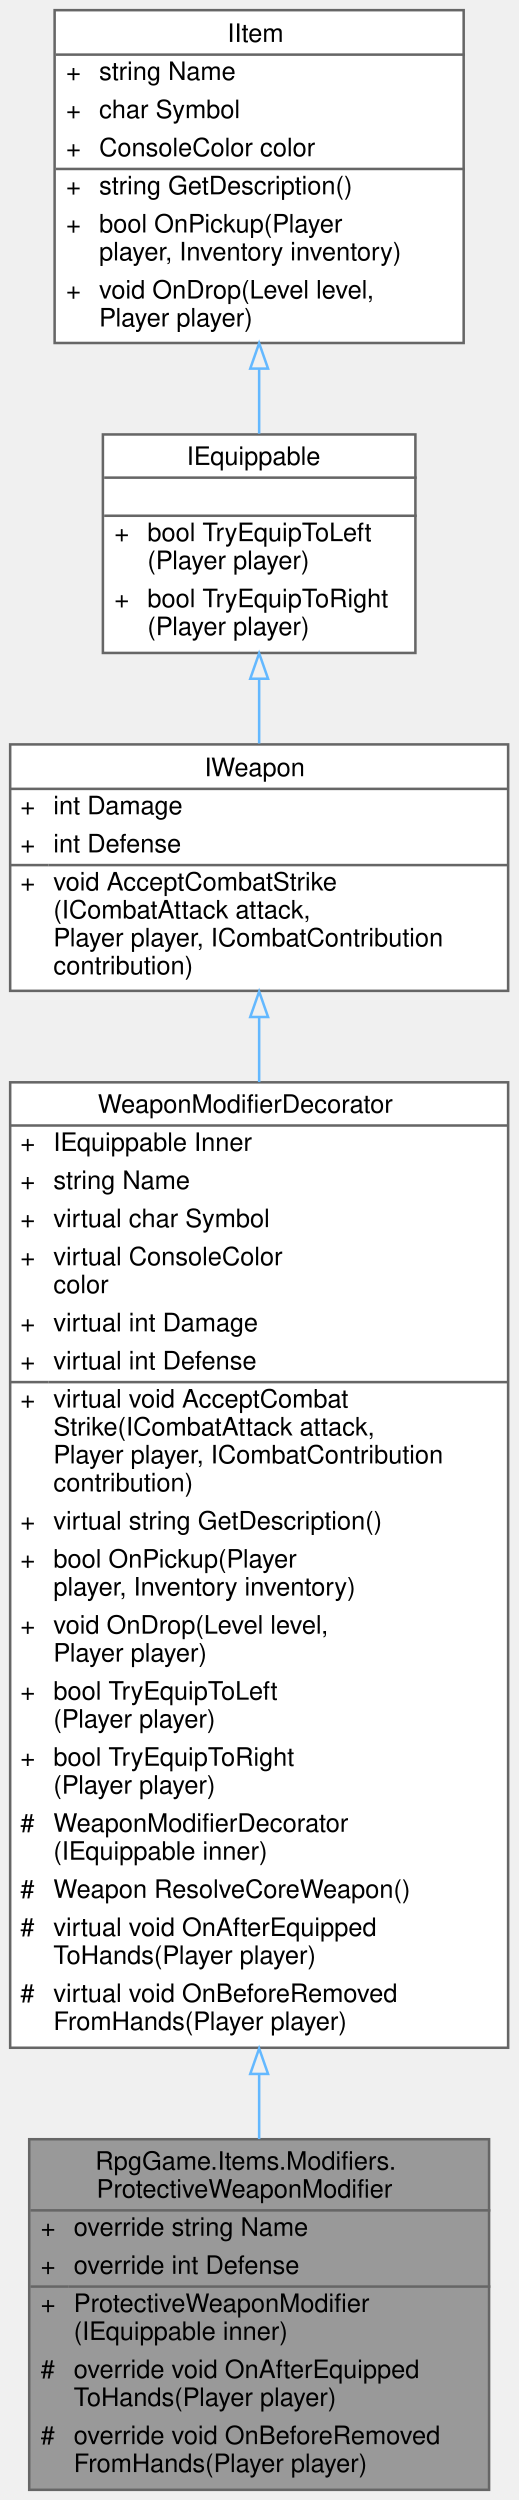
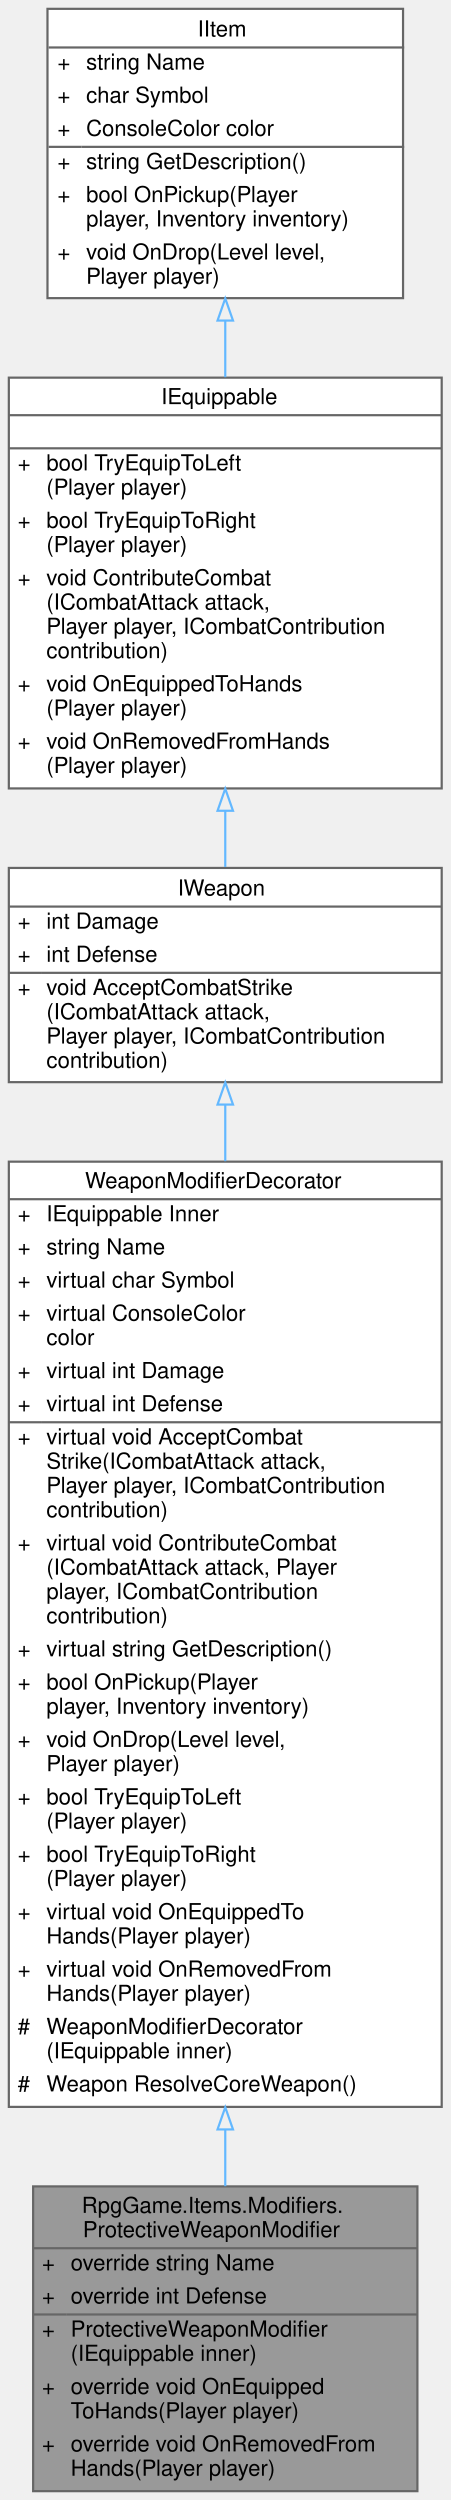
- <svg xmlns="http://www.w3.org/2000/svg" xmlns:xlink="http://www.w3.org/1999/xlink" width="204pt" height="984pt" viewBox="0.00 0.00 204.00 984.00">
-   <g id="graph0" class="graph" transform="scale(1 1) rotate(0) translate(4 980)">
+ <svg xmlns="http://www.w3.org/2000/svg" xmlns:xlink="http://www.w3.org/1999/xlink" width="204pt" height="1132pt" viewBox="0.00 0.00 204.00 1132.00">
+   <g id="graph0" class="graph" transform="scale(1 1) rotate(0) translate(4 1128)">
    <g id="Node000001" class="node">
      <g id="a_Node000001">
        <a xlink:title="Decorator that increases the player's wisdom by 5 while this stack is equipped. Name gains a &quot;(Protec...">
-           <polygon fill="#999999" stroke="transparent" points="188.5,-138 7.5,-138 7.5,0 188.5,0 188.5,-138" />
-           <text text-anchor="start" x="33.5" y="-126" font-family="Helvetica,sans-Serif" font-size="10.00">RpgGame.Items.Modifiers.</text>
-           <text text-anchor="start" x="34" y="-115" font-family="Helvetica,sans-Serif" font-size="10.00">ProtectiveWeaponModifier</text>
-           <text text-anchor="start" x="12" y="-100" font-family="Helvetica,sans-Serif" font-size="10.00">+</text>
-           <text text-anchor="start" x="25" y="-100" font-family="Helvetica,sans-Serif" font-size="10.00">override string Name</text>
-           <text text-anchor="start" x="12" y="-85" font-family="Helvetica,sans-Serif" font-size="10.00">+</text>
-           <text text-anchor="start" x="25" y="-85" font-family="Helvetica,sans-Serif" font-size="10.00">override int Defense</text>
-           <text text-anchor="start" x="12" y="-70" font-family="Helvetica,sans-Serif" font-size="10.00">+</text>
-           <text text-anchor="start" x="25" y="-70" font-family="Helvetica,sans-Serif" font-size="10.00">ProtectiveWeaponModifier</text>
-           <text text-anchor="start" x="25" y="-59" font-family="Helvetica,sans-Serif" font-size="10.00">(IEquippable inner)</text>
-           <text text-anchor="start" x="12" y="-44" font-family="Helvetica,sans-Serif" font-size="10.00">#</text>
-           <text text-anchor="start" x="25" y="-44" font-family="Helvetica,sans-Serif" font-size="10.00">override void OnAfterEquipped</text>
-           <text text-anchor="start" x="25" y="-33" font-family="Helvetica,sans-Serif" font-size="10.00">ToHands(Player player)</text>
-           <text text-anchor="start" x="12" y="-18" font-family="Helvetica,sans-Serif" font-size="10.00">#</text>
-           <text text-anchor="start" x="25" y="-18" font-family="Helvetica,sans-Serif" font-size="10.00">override void OnBeforeRemoved</text>
-           <text text-anchor="start" x="25" y="-7" font-family="Helvetica,sans-Serif" font-size="10.00">FromHands(Player player)</text>
-           <polygon fill="#666666" stroke="#666666" points="8,-110 8,-110 189,-110 189,-110 8,-110" />
-           <polygon fill="#666666" stroke="#666666" points="8,-80 8,-80 23,-80 23,-80 8,-80" />
-           <polygon fill="#666666" stroke="#666666" points="23,-80 23,-80 189,-80 189,-80 23,-80" />
-           <polygon fill="none" stroke="#666666" points="7.5,0 7.5,-138 188.5,-138 188.5,0 7.5,0" />
+           <polygon fill="#999999" stroke="transparent" points="185,-138 11,-138 11,0 185,0 185,-138" />
+           <text text-anchor="start" x="33" y="-126" font-family="Helvetica,sans-Serif" font-size="10.00">RpgGame.Items.Modifiers.</text>
+           <text text-anchor="start" x="33.5" y="-115" font-family="Helvetica,sans-Serif" font-size="10.00">ProtectiveWeaponModifier</text>
+           <text text-anchor="start" x="15" y="-100" font-family="Helvetica,sans-Serif" font-size="10.00">+</text>
+           <text text-anchor="start" x="28" y="-100" font-family="Helvetica,sans-Serif" font-size="10.00">override string Name</text>
+           <text text-anchor="start" x="15" y="-85" font-family="Helvetica,sans-Serif" font-size="10.00">+</text>
+           <text text-anchor="start" x="28" y="-85" font-family="Helvetica,sans-Serif" font-size="10.00">override int Defense</text>
+           <text text-anchor="start" x="15" y="-70" font-family="Helvetica,sans-Serif" font-size="10.00">+</text>
+           <text text-anchor="start" x="28" y="-70" font-family="Helvetica,sans-Serif" font-size="10.00">ProtectiveWeaponModifier</text>
+           <text text-anchor="start" x="28" y="-59" font-family="Helvetica,sans-Serif" font-size="10.00">(IEquippable inner)</text>
+           <text text-anchor="start" x="15" y="-44" font-family="Helvetica,sans-Serif" font-size="10.00">+</text>
+           <text text-anchor="start" x="28" y="-44" font-family="Helvetica,sans-Serif" font-size="10.00">override void OnEquipped</text>
+           <text text-anchor="start" x="28" y="-33" font-family="Helvetica,sans-Serif" font-size="10.00">ToHands(Player player)</text>
+           <text text-anchor="start" x="15" y="-18" font-family="Helvetica,sans-Serif" font-size="10.00">+</text>
+           <text text-anchor="start" x="28" y="-18" font-family="Helvetica,sans-Serif" font-size="10.00">override void OnRemovedFrom</text>
+           <text text-anchor="start" x="28" y="-7" font-family="Helvetica,sans-Serif" font-size="10.00">Hands(Player player)</text>
+           <polygon fill="#666666" stroke="#666666" points="11,-110 11,-110 185,-110 185,-110 11,-110" />
+           <polygon fill="#666666" stroke="#666666" points="11,-80 11,-80 26,-80 26,-80 11,-80" />
+           <polygon fill="#666666" stroke="#666666" points="26,-80 26,-80 185,-80 185,-80 26,-80" />
+           <polygon fill="none" stroke="#666666" points="11,0 11,-138 185,-138 185,0 11,0" />
        </a>
      </g>
    </g>
    <g id="Node000002" class="node">
      <g id="a_Node000002">
        <a xlink:href="classRpgGame_1_1Items_1_1Modifiers_1_1WeaponModifierDecorator.html" target="_top" xlink:title="Decorator base for Weapon stacks: forwards most behavior to an inner IEquippable while allowing subcl...">
-           <polygon fill="white" stroke="transparent" points="196,-554 0,-554 0,-174 196,-174 196,-554" />
-           <text text-anchor="start" x="34.5" y="-542" font-family="Helvetica,sans-Serif" font-size="10.00">WeaponModifierDecorator</text>
-           <text text-anchor="start" x="4" y="-527" font-family="Helvetica,sans-Serif" font-size="10.00">+</text>
-           <text text-anchor="start" x="17" y="-527" font-family="Helvetica,sans-Serif" font-size="10.00">IEquippable Inner</text>
-           <text text-anchor="start" x="4" y="-512" font-family="Helvetica,sans-Serif" font-size="10.00">+</text>
-           <text text-anchor="start" x="17" y="-512" font-family="Helvetica,sans-Serif" font-size="10.00">string Name</text>
-           <text text-anchor="start" x="4" y="-497" font-family="Helvetica,sans-Serif" font-size="10.00">+</text>
-           <text text-anchor="start" x="17" y="-497" font-family="Helvetica,sans-Serif" font-size="10.00">virtual char Symbol</text>
-           <text text-anchor="start" x="4" y="-482" font-family="Helvetica,sans-Serif" font-size="10.00">+</text>
-           <text text-anchor="start" x="17" y="-482" font-family="Helvetica,sans-Serif" font-size="10.00">virtual ConsoleColor</text>
-           <text text-anchor="start" x="17" y="-471" font-family="Helvetica,sans-Serif" font-size="10.00"> color</text>
-           <text text-anchor="start" x="4" y="-456" font-family="Helvetica,sans-Serif" font-size="10.00">+</text>
-           <text text-anchor="start" x="17" y="-456" font-family="Helvetica,sans-Serif" font-size="10.00">virtual int Damage</text>
-           <text text-anchor="start" x="4" y="-441" font-family="Helvetica,sans-Serif" font-size="10.00">+</text>
-           <text text-anchor="start" x="17" y="-441" font-family="Helvetica,sans-Serif" font-size="10.00">virtual int Defense</text>
+           <polygon fill="white" stroke="transparent" points="196,-602 0,-602 0,-174 196,-174 196,-602" />
+           <text text-anchor="start" x="34.5" y="-590" font-family="Helvetica,sans-Serif" font-size="10.00">WeaponModifierDecorator</text>
+           <text text-anchor="start" x="4" y="-575" font-family="Helvetica,sans-Serif" font-size="10.00">+</text>
+           <text text-anchor="start" x="17" y="-575" font-family="Helvetica,sans-Serif" font-size="10.00">IEquippable Inner</text>
+           <text text-anchor="start" x="4" y="-560" font-family="Helvetica,sans-Serif" font-size="10.00">+</text>
+           <text text-anchor="start" x="17" y="-560" font-family="Helvetica,sans-Serif" font-size="10.00">string Name</text>
+           <text text-anchor="start" x="4" y="-545" font-family="Helvetica,sans-Serif" font-size="10.00">+</text>
+           <text text-anchor="start" x="17" y="-545" font-family="Helvetica,sans-Serif" font-size="10.00">virtual char Symbol</text>
+           <text text-anchor="start" x="4" y="-530" font-family="Helvetica,sans-Serif" font-size="10.00">+</text>
+           <text text-anchor="start" x="17" y="-530" font-family="Helvetica,sans-Serif" font-size="10.00">virtual ConsoleColor</text>
+           <text text-anchor="start" x="17" y="-519" font-family="Helvetica,sans-Serif" font-size="10.00"> color</text>
+           <text text-anchor="start" x="4" y="-504" font-family="Helvetica,sans-Serif" font-size="10.00">+</text>
+           <text text-anchor="start" x="17" y="-504" font-family="Helvetica,sans-Serif" font-size="10.00">virtual int Damage</text>
+           <text text-anchor="start" x="4" y="-489" font-family="Helvetica,sans-Serif" font-size="10.00">+</text>
+           <text text-anchor="start" x="17" y="-489" font-family="Helvetica,sans-Serif" font-size="10.00">virtual int Defense</text>
+           <text text-anchor="start" x="4" y="-474" font-family="Helvetica,sans-Serif" font-size="10.00">+</text>
+           <text text-anchor="start" x="17" y="-474" font-family="Helvetica,sans-Serif" font-size="10.00">virtual void AcceptCombat</text>
+           <text text-anchor="start" x="17" y="-463" font-family="Helvetica,sans-Serif" font-size="10.00">Strike(ICombatAttack attack,</text>
+           <text text-anchor="start" x="17" y="-452" font-family="Helvetica,sans-Serif" font-size="10.00"> Player player, ICombatContribution</text>
+           <text text-anchor="start" x="17" y="-441" font-family="Helvetica,sans-Serif" font-size="10.00"> contribution)</text>
          <text text-anchor="start" x="4" y="-426" font-family="Helvetica,sans-Serif" font-size="10.00">+</text>
-           <text text-anchor="start" x="17" y="-426" font-family="Helvetica,sans-Serif" font-size="10.00">virtual void AcceptCombat</text>
-           <text text-anchor="start" x="17" y="-415" font-family="Helvetica,sans-Serif" font-size="10.00">Strike(ICombatAttack attack,</text>
-           <text text-anchor="start" x="17" y="-404" font-family="Helvetica,sans-Serif" font-size="10.00"> Player player, ICombatContribution</text>
+           <text text-anchor="start" x="17" y="-426" font-family="Helvetica,sans-Serif" font-size="10.00">virtual void ContributeCombat</text>
+           <text text-anchor="start" x="17" y="-415" font-family="Helvetica,sans-Serif" font-size="10.00">(ICombatAttack attack, Player</text>
+           <text text-anchor="start" x="17" y="-404" font-family="Helvetica,sans-Serif" font-size="10.00"> player, ICombatContribution</text>
          <text text-anchor="start" x="17" y="-393" font-family="Helvetica,sans-Serif" font-size="10.00"> contribution)</text>
          <text text-anchor="start" x="4" y="-378" font-family="Helvetica,sans-Serif" font-size="10.00">+</text>
          <text text-anchor="start" x="17" y="-378" font-family="Helvetica,sans-Serif" font-size="10.00">virtual string GetDescription()</text>
          <text text-anchor="start" x="4" y="-363" font-family="Helvetica,sans-Serif" font-size="10.00">+</text>
          <text text-anchor="start" x="17" y="-363" font-family="Helvetica,sans-Serif" font-size="10.00">bool OnPickup(Player</text>
          <text text-anchor="start" x="17" y="-352" font-family="Helvetica,sans-Serif" font-size="10.00"> player, Inventory inventory)</text>
          <text text-anchor="start" x="4" y="-337" font-family="Helvetica,sans-Serif" font-size="10.00">+</text>
          <text text-anchor="start" x="17" y="-337" font-family="Helvetica,sans-Serif" font-size="10.00">void OnDrop(Level level,</text>
          <text text-anchor="start" x="17" y="-326" font-family="Helvetica,sans-Serif" font-size="10.00"> Player player)</text>
          <text text-anchor="start" x="4" y="-311" font-family="Helvetica,sans-Serif" font-size="10.00">+</text>
          <text text-anchor="start" x="17" y="-311" font-family="Helvetica,sans-Serif" font-size="10.00">bool TryEquipToLeft</text>
          <text text-anchor="start" x="17" y="-300" font-family="Helvetica,sans-Serif" font-size="10.00">(Player player)</text>
          <text text-anchor="start" x="4" y="-285" font-family="Helvetica,sans-Serif" font-size="10.00">+</text>
          <text text-anchor="start" x="17" y="-285" font-family="Helvetica,sans-Serif" font-size="10.00">bool TryEquipToRight</text>
          <text text-anchor="start" x="17" y="-274" font-family="Helvetica,sans-Serif" font-size="10.00">(Player player)</text>
-           <text text-anchor="start" x="4" y="-259" font-family="Helvetica,sans-Serif" font-size="10.00">#</text>
-           <text text-anchor="start" x="17" y="-259" font-family="Helvetica,sans-Serif" font-size="10.00">WeaponModifierDecorator</text>
-           <text text-anchor="start" x="17" y="-248" font-family="Helvetica,sans-Serif" font-size="10.00">(IEquippable inner)</text>
-           <text text-anchor="start" x="4" y="-233" font-family="Helvetica,sans-Serif" font-size="10.00">#</text>
-           <text text-anchor="start" x="17" y="-233" font-family="Helvetica,sans-Serif" font-size="10.00">Weapon ResolveCoreWeapon()</text>
-           <text text-anchor="start" x="4" y="-218" font-family="Helvetica,sans-Serif" font-size="10.00">#</text>
-           <text text-anchor="start" x="17" y="-218" font-family="Helvetica,sans-Serif" font-size="10.00">virtual void OnAfterEquipped</text>
-           <text text-anchor="start" x="17" y="-207" font-family="Helvetica,sans-Serif" font-size="10.00">ToHands(Player player)</text>
-           <text text-anchor="start" x="4" y="-192" font-family="Helvetica,sans-Serif" font-size="10.00">#</text>
-           <text text-anchor="start" x="17" y="-192" font-family="Helvetica,sans-Serif" font-size="10.00">virtual void OnBeforeRemoved</text>
-           <text text-anchor="start" x="17" y="-181" font-family="Helvetica,sans-Serif" font-size="10.00">FromHands(Player player)</text>
-           <polygon fill="#666666" stroke="#666666" points="0,-537 0,-537 196,-537 196,-537 0,-537" />
-           <polygon fill="#666666" stroke="#666666" points="0,-436 0,-436 15,-436 15,-436 0,-436" />
-           <polygon fill="#666666" stroke="#666666" points="15,-436 15,-436 196,-436 196,-436 15,-436" />
-           <polygon fill="none" stroke="#666666" points="0,-174 0,-554 196,-554 196,-174 0,-174" />
+           <text text-anchor="start" x="4" y="-259" font-family="Helvetica,sans-Serif" font-size="10.00">+</text>
+           <text text-anchor="start" x="17" y="-259" font-family="Helvetica,sans-Serif" font-size="10.00">virtual void OnEquippedTo</text>
+           <text text-anchor="start" x="17" y="-248" font-family="Helvetica,sans-Serif" font-size="10.00">Hands(Player player)</text>
+           <text text-anchor="start" x="4" y="-233" font-family="Helvetica,sans-Serif" font-size="10.00">+</text>
+           <text text-anchor="start" x="17" y="-233" font-family="Helvetica,sans-Serif" font-size="10.00">virtual void OnRemovedFrom</text>
+           <text text-anchor="start" x="17" y="-222" font-family="Helvetica,sans-Serif" font-size="10.00">Hands(Player player)</text>
+           <text text-anchor="start" x="4" y="-207" font-family="Helvetica,sans-Serif" font-size="10.00">#</text>
+           <text text-anchor="start" x="17" y="-207" font-family="Helvetica,sans-Serif" font-size="10.00">WeaponModifierDecorator</text>
+           <text text-anchor="start" x="17" y="-196" font-family="Helvetica,sans-Serif" font-size="10.00">(IEquippable inner)</text>
+           <text text-anchor="start" x="4" y="-181" font-family="Helvetica,sans-Serif" font-size="10.00">#</text>
+           <text text-anchor="start" x="17" y="-181" font-family="Helvetica,sans-Serif" font-size="10.00">Weapon ResolveCoreWeapon()</text>
+           <polygon fill="#666666" stroke="#666666" points="0,-585 0,-585 196,-585 196,-585 0,-585" />
+           <polygon fill="#666666" stroke="#666666" points="0,-484 0,-484 15,-484 15,-484 0,-484" />
+           <polygon fill="#666666" stroke="#666666" points="15,-484 15,-484 196,-484 196,-484 15,-484" />
+           <polygon fill="none" stroke="#666666" points="0,-174 0,-602 196,-602 196,-174 0,-174" />
        </a>
      </g>
    </g>
    <g id="edge1_Node000001_Node000002" class="edge">
      <g id="a_edge1_Node000001_Node000002">
        <a xlink:title=" ">
-           <path fill="none" stroke="#63b8ff" d="M98,-163.59C98,-154.73 98,-146.17 98,-138.06" />
-           <polygon fill="none" stroke="#63b8ff" points="94.5,-163.71 98,-173.71 101.5,-163.71 94.5,-163.71" />
+           <path fill="none" stroke="#63b8ff" d="M98,-163.63C98,-154.75 98,-146.19 98,-138.1" />
+           <polygon fill="none" stroke="#63b8ff" points="94.5,-163.8 98,-173.8 101.5,-163.8 94.5,-163.8" />
        </a>
      </g>
    </g>
    <g id="Node000003" class="node">
      <g id="a_Node000003">
        <a xlink:href="interfaceRpgGame_1_1Items_1_1IWeapon.html" target="_top" xlink:title="An equippable item that contributes a damage value (typically a weapon).">
-           <polygon fill="white" stroke="transparent" points="196,-687 0,-687 0,-590 196,-590 196,-687" />
-           <text text-anchor="start" x="76.5" y="-674.5" font-family="Helvetica,sans-Serif" font-size="10.00">IWeapon</text>
-           <text text-anchor="start" x="4" y="-659.5" font-family="Helvetica,sans-Serif" font-size="10.00">+</text>
-           <text text-anchor="start" x="17" y="-659.5" font-family="Helvetica,sans-Serif" font-size="10.00">int Damage</text>
-           <text text-anchor="start" x="4" y="-644.5" font-family="Helvetica,sans-Serif" font-size="10.00">+</text>
-           <text text-anchor="start" x="17" y="-644.5" font-family="Helvetica,sans-Serif" font-size="10.00">int Defense</text>
-           <text text-anchor="start" x="4" y="-629.5" font-family="Helvetica,sans-Serif" font-size="10.00">+</text>
-           <text text-anchor="start" x="17" y="-629.5" font-family="Helvetica,sans-Serif" font-size="10.00">void AcceptCombatStrike</text>
-           <text text-anchor="start" x="17" y="-618.5" font-family="Helvetica,sans-Serif" font-size="10.00">(ICombatAttack attack,</text>
-           <text text-anchor="start" x="17" y="-607.5" font-family="Helvetica,sans-Serif" font-size="10.00"> Player player, ICombatContribution</text>
-           <text text-anchor="start" x="17" y="-596.5" font-family="Helvetica,sans-Serif" font-size="10.00"> contribution)</text>
-           <polygon fill="#666666" stroke="#666666" points="0,-669.5 0,-669.5 196,-669.5 196,-669.5 0,-669.5" />
-           <polygon fill="#666666" stroke="#666666" points="0,-639.5 0,-639.5 15,-639.5 15,-639.5 0,-639.5" />
-           <polygon fill="#666666" stroke="#666666" points="15,-639.5 15,-639.5 196,-639.5 196,-639.5 15,-639.5" />
-           <polygon fill="none" stroke="#666666" points="0,-590 0,-687 196,-687 196,-590 0,-590" />
+           <polygon fill="white" stroke="transparent" points="196,-735 0,-735 0,-638 196,-638 196,-735" />
+           <text text-anchor="start" x="76.5" y="-722.5" font-family="Helvetica,sans-Serif" font-size="10.00">IWeapon</text>
+           <text text-anchor="start" x="4" y="-707.5" font-family="Helvetica,sans-Serif" font-size="10.00">+</text>
+           <text text-anchor="start" x="17" y="-707.5" font-family="Helvetica,sans-Serif" font-size="10.00">int Damage</text>
+           <text text-anchor="start" x="4" y="-692.5" font-family="Helvetica,sans-Serif" font-size="10.00">+</text>
+           <text text-anchor="start" x="17" y="-692.5" font-family="Helvetica,sans-Serif" font-size="10.00">int Defense</text>
+           <text text-anchor="start" x="4" y="-677.5" font-family="Helvetica,sans-Serif" font-size="10.00">+</text>
+           <text text-anchor="start" x="17" y="-677.5" font-family="Helvetica,sans-Serif" font-size="10.00">void AcceptCombatStrike</text>
+           <text text-anchor="start" x="17" y="-666.5" font-family="Helvetica,sans-Serif" font-size="10.00">(ICombatAttack attack,</text>
+           <text text-anchor="start" x="17" y="-655.5" font-family="Helvetica,sans-Serif" font-size="10.00"> Player player, ICombatContribution</text>
+           <text text-anchor="start" x="17" y="-644.5" font-family="Helvetica,sans-Serif" font-size="10.00"> contribution)</text>
+           <polygon fill="#666666" stroke="#666666" points="0,-717.5 0,-717.5 196,-717.5 196,-717.5 0,-717.5" />
+           <polygon fill="#666666" stroke="#666666" points="0,-687.5 0,-687.5 15,-687.5 15,-687.5 0,-687.5" />
+           <polygon fill="#666666" stroke="#666666" points="15,-687.5 15,-687.5 196,-687.5 196,-687.5 15,-687.5" />
+           <polygon fill="none" stroke="#666666" points="0,-638 0,-735 196,-735 196,-638 0,-638" />
        </a>
      </g>
    </g>
    <g id="edge2_Node000002_Node000003" class="edge">
      <g id="a_edge2_Node000002_Node000003">
        <a xlink:title=" ">
-           <path fill="none" stroke="#63b8ff" d="M98,-579.54C98,-571.54 98,-563 98,-554.11" />
-           <polygon fill="none" stroke="#63b8ff" points="94.5,-579.72 98,-589.72 101.5,-579.72 94.5,-579.72" />
+           <path fill="none" stroke="#63b8ff" d="M98,-627.71C98,-619.72 98,-611.17 98,-602.22" />
+           <polygon fill="none" stroke="#63b8ff" points="94.5,-627.86 98,-637.86 101.5,-627.86 94.5,-627.86" />
        </a>
      </g>
    </g>
    <g id="Node000004" class="node">
      <g id="a_Node000004">
        <a xlink:href="interfaceRpgGame_1_1Items_1_1IEquippable.html" target="_top" xlink:title="Represents an item that can be equipped by the player.">
-           <polygon fill="white" stroke="transparent" points="159.5,-809 36.5,-809 36.5,-723 159.5,-723 159.5,-809" />
-           <text text-anchor="start" x="69.5" y="-797" font-family="Helvetica,sans-Serif" font-size="10.00">IEquippable</text>
-           <text text-anchor="start" x="96.5" y="-782" font-family="Helvetica,sans-Serif" font-size="10.00"> </text>
-           <text text-anchor="start" x="41" y="-767" font-family="Helvetica,sans-Serif" font-size="10.00">+</text>
-           <text text-anchor="start" x="54" y="-767" font-family="Helvetica,sans-Serif" font-size="10.00">bool TryEquipToLeft</text>
-           <text text-anchor="start" x="54" y="-756" font-family="Helvetica,sans-Serif" font-size="10.00">(Player player)</text>
-           <text text-anchor="start" x="41" y="-741" font-family="Helvetica,sans-Serif" font-size="10.00">+</text>
-           <text text-anchor="start" x="54" y="-741" font-family="Helvetica,sans-Serif" font-size="10.00">bool TryEquipToRight</text>
-           <text text-anchor="start" x="54" y="-730" font-family="Helvetica,sans-Serif" font-size="10.00">(Player player)</text>
-           <polygon fill="#666666" stroke="#666666" points="37,-792 37,-792 160,-792 160,-792 37,-792" />
-           <polygon fill="#666666" stroke="#666666" points="37,-777 37,-777 160,-777 160,-777 37,-777" />
-           <polygon fill="none" stroke="#666666" points="36.5,-723 36.5,-809 159.5,-809 159.5,-723 36.5,-723" />
+           <polygon fill="white" stroke="transparent" points="196,-957 0,-957 0,-771 196,-771 196,-957" />
+           <text text-anchor="start" x="69" y="-945" font-family="Helvetica,sans-Serif" font-size="10.00">IEquippable</text>
+           <text text-anchor="start" x="96" y="-930" font-family="Helvetica,sans-Serif" font-size="10.00"> </text>
+           <text text-anchor="start" x="4" y="-915" font-family="Helvetica,sans-Serif" font-size="10.00">+</text>
+           <text text-anchor="start" x="17" y="-915" font-family="Helvetica,sans-Serif" font-size="10.00">bool TryEquipToLeft</text>
+           <text text-anchor="start" x="17" y="-904" font-family="Helvetica,sans-Serif" font-size="10.00">(Player player)</text>
+           <text text-anchor="start" x="4" y="-889" font-family="Helvetica,sans-Serif" font-size="10.00">+</text>
+           <text text-anchor="start" x="17" y="-889" font-family="Helvetica,sans-Serif" font-size="10.00">bool TryEquipToRight</text>
+           <text text-anchor="start" x="17" y="-878" font-family="Helvetica,sans-Serif" font-size="10.00">(Player player)</text>
+           <text text-anchor="start" x="4" y="-863" font-family="Helvetica,sans-Serif" font-size="10.00">+</text>
+           <text text-anchor="start" x="17" y="-863" font-family="Helvetica,sans-Serif" font-size="10.00">void ContributeCombat</text>
+           <text text-anchor="start" x="17" y="-852" font-family="Helvetica,sans-Serif" font-size="10.00">(ICombatAttack attack,</text>
+           <text text-anchor="start" x="17" y="-841" font-family="Helvetica,sans-Serif" font-size="10.00"> Player player, ICombatContribution</text>
+           <text text-anchor="start" x="17" y="-830" font-family="Helvetica,sans-Serif" font-size="10.00"> contribution)</text>
+           <text text-anchor="start" x="4" y="-815" font-family="Helvetica,sans-Serif" font-size="10.00">+</text>
+           <text text-anchor="start" x="17" y="-815" font-family="Helvetica,sans-Serif" font-size="10.00">void OnEquippedToHands</text>
+           <text text-anchor="start" x="17" y="-804" font-family="Helvetica,sans-Serif" font-size="10.00">(Player player)</text>
+           <text text-anchor="start" x="4" y="-789" font-family="Helvetica,sans-Serif" font-size="10.00">+</text>
+           <text text-anchor="start" x="17" y="-789" font-family="Helvetica,sans-Serif" font-size="10.00">void OnRemovedFromHands</text>
+           <text text-anchor="start" x="17" y="-778" font-family="Helvetica,sans-Serif" font-size="10.00">(Player player)</text>
+           <polygon fill="#666666" stroke="#666666" points="0,-940 0,-940 196,-940 196,-940 0,-940" />
+           <polygon fill="#666666" stroke="#666666" points="0,-925 0,-925 196,-925 196,-925 0,-925" />
+           <polygon fill="none" stroke="#666666" points="0,-771 0,-957 196,-957 196,-771 0,-771" />
        </a>
      </g>
    </g>
    <g id="edge3_Node000003_Node000004" class="edge">
      <g id="a_edge3_Node000003_Node000004">
        <a xlink:title=" ">
-           <path fill="none" stroke="#63b8ff" d="M98,-712.77C98,-704.35 98,-695.68 98,-687.37" />
-           <polygon fill="none" stroke="#63b8ff" points="94.5,-712.86 98,-722.86 101.5,-712.86 94.5,-712.86" />
+           <path fill="none" stroke="#63b8ff" d="M98,-760.88C98,-752.08 98,-743.47 98,-735.44" />
+           <polygon fill="none" stroke="#63b8ff" points="94.5,-760.88 98,-770.88 101.5,-760.88 94.5,-760.88" />
        </a>
      </g>
    </g>
    <g id="Node000005" class="node">
      <g id="a_Node000005">
        <a xlink:href="interfaceRpgGame_1_1Items_1_1IItem.html" target="_top" xlink:title="Defines the contract for all items that can exist within the game world.">
-           <polygon fill="white" stroke="transparent" points="178.5,-976 17.5,-976 17.5,-845 178.5,-845 178.5,-976" />
-           <text text-anchor="start" x="85.5" y="-963.5" font-family="Helvetica,sans-Serif" font-size="10.00">IItem</text>
-           <text text-anchor="start" x="22" y="-948.5" font-family="Helvetica,sans-Serif" font-size="10.00">+</text>
-           <text text-anchor="start" x="35" y="-948.5" font-family="Helvetica,sans-Serif" font-size="10.00">string Name</text>
-           <text text-anchor="start" x="22" y="-933.5" font-family="Helvetica,sans-Serif" font-size="10.00">+</text>
-           <text text-anchor="start" x="35" y="-933.5" font-family="Helvetica,sans-Serif" font-size="10.00">char Symbol</text>
-           <text text-anchor="start" x="22" y="-918.5" font-family="Helvetica,sans-Serif" font-size="10.00">+</text>
-           <text text-anchor="start" x="35" y="-918.5" font-family="Helvetica,sans-Serif" font-size="10.00">ConsoleColor color</text>
-           <text text-anchor="start" x="22" y="-903.5" font-family="Helvetica,sans-Serif" font-size="10.00">+</text>
-           <text text-anchor="start" x="35" y="-903.5" font-family="Helvetica,sans-Serif" font-size="10.00">string GetDescription()</text>
-           <text text-anchor="start" x="22" y="-888.5" font-family="Helvetica,sans-Serif" font-size="10.00">+</text>
-           <text text-anchor="start" x="35" y="-888.5" font-family="Helvetica,sans-Serif" font-size="10.00">bool OnPickup(Player</text>
-           <text text-anchor="start" x="35" y="-877.5" font-family="Helvetica,sans-Serif" font-size="10.00"> player, Inventory inventory)</text>
-           <text text-anchor="start" x="22" y="-862.5" font-family="Helvetica,sans-Serif" font-size="10.00">+</text>
-           <text text-anchor="start" x="35" y="-862.5" font-family="Helvetica,sans-Serif" font-size="10.00">void OnDrop(Level level,</text>
-           <text text-anchor="start" x="35" y="-851.5" font-family="Helvetica,sans-Serif" font-size="10.00"> Player player)</text>
-           <polygon fill="#666666" stroke="#666666" points="18,-958.5 18,-958.5 179,-958.5 179,-958.5 18,-958.5" />
-           <polygon fill="#666666" stroke="#666666" points="18,-913.5 18,-913.5 33,-913.5 33,-913.5 18,-913.5" />
-           <polygon fill="#666666" stroke="#666666" points="33,-913.5 33,-913.5 179,-913.5 179,-913.5 33,-913.5" />
-           <polygon fill="none" stroke="#666666" points="17.5,-845 17.5,-976 178.5,-976 178.5,-845 17.5,-845" />
+           <polygon fill="white" stroke="transparent" points="178.5,-1124 17.5,-1124 17.5,-993 178.5,-993 178.5,-1124" />
+           <text text-anchor="start" x="85.5" y="-1111.5" font-family="Helvetica,sans-Serif" font-size="10.00">IItem</text>
+           <text text-anchor="start" x="22" y="-1096.5" font-family="Helvetica,sans-Serif" font-size="10.00">+</text>
+           <text text-anchor="start" x="35" y="-1096.5" font-family="Helvetica,sans-Serif" font-size="10.00">string Name</text>
+           <text text-anchor="start" x="22" y="-1081.5" font-family="Helvetica,sans-Serif" font-size="10.00">+</text>
+           <text text-anchor="start" x="35" y="-1081.5" font-family="Helvetica,sans-Serif" font-size="10.00">char Symbol</text>
+           <text text-anchor="start" x="22" y="-1066.5" font-family="Helvetica,sans-Serif" font-size="10.00">+</text>
+           <text text-anchor="start" x="35" y="-1066.5" font-family="Helvetica,sans-Serif" font-size="10.00">ConsoleColor color</text>
+           <text text-anchor="start" x="22" y="-1051.5" font-family="Helvetica,sans-Serif" font-size="10.00">+</text>
+           <text text-anchor="start" x="35" y="-1051.5" font-family="Helvetica,sans-Serif" font-size="10.00">string GetDescription()</text>
+           <text text-anchor="start" x="22" y="-1036.5" font-family="Helvetica,sans-Serif" font-size="10.00">+</text>
+           <text text-anchor="start" x="35" y="-1036.5" font-family="Helvetica,sans-Serif" font-size="10.00">bool OnPickup(Player</text>
+           <text text-anchor="start" x="35" y="-1025.5" font-family="Helvetica,sans-Serif" font-size="10.00"> player, Inventory inventory)</text>
+           <text text-anchor="start" x="22" y="-1010.5" font-family="Helvetica,sans-Serif" font-size="10.00">+</text>
+           <text text-anchor="start" x="35" y="-1010.5" font-family="Helvetica,sans-Serif" font-size="10.00">void OnDrop(Level level,</text>
+           <text text-anchor="start" x="35" y="-999.5" font-family="Helvetica,sans-Serif" font-size="10.00"> Player player)</text>
+           <polygon fill="#666666" stroke="#666666" points="18,-1106.5 18,-1106.5 179,-1106.5 179,-1106.5 18,-1106.5" />
+           <polygon fill="#666666" stroke="#666666" points="18,-1061.5 18,-1061.5 33,-1061.5 33,-1061.5 18,-1061.5" />
+           <polygon fill="#666666" stroke="#666666" points="33,-1061.5 33,-1061.5 179,-1061.5 179,-1061.5 33,-1061.5" />
+           <polygon fill="none" stroke="#666666" points="17.5,-993 17.5,-1124 178.5,-1124 178.5,-993 17.5,-993" />
        </a>
      </g>
    </g>
    <g id="edge4_Node000004_Node000005" class="edge">
      <g id="a_edge4_Node000004_Node000005">
        <a xlink:title=" ">
-           <path fill="none" stroke="#63b8ff" d="M98,-834.7C98,-826 98,-817.36 98,-809.32" />
-           <polygon fill="none" stroke="#63b8ff" points="94.5,-834.92 98,-844.92 101.5,-834.92 94.5,-834.92" />
+           <path fill="none" stroke="#63b8ff" d="M98,-982.77C98,-974.38 98,-965.77 98,-957.2" />
+           <polygon fill="none" stroke="#63b8ff" points="94.5,-982.86 98,-992.86 101.5,-982.86 94.5,-982.86" />
        </a>
      </g>
    </g>
  </g>
</svg>
